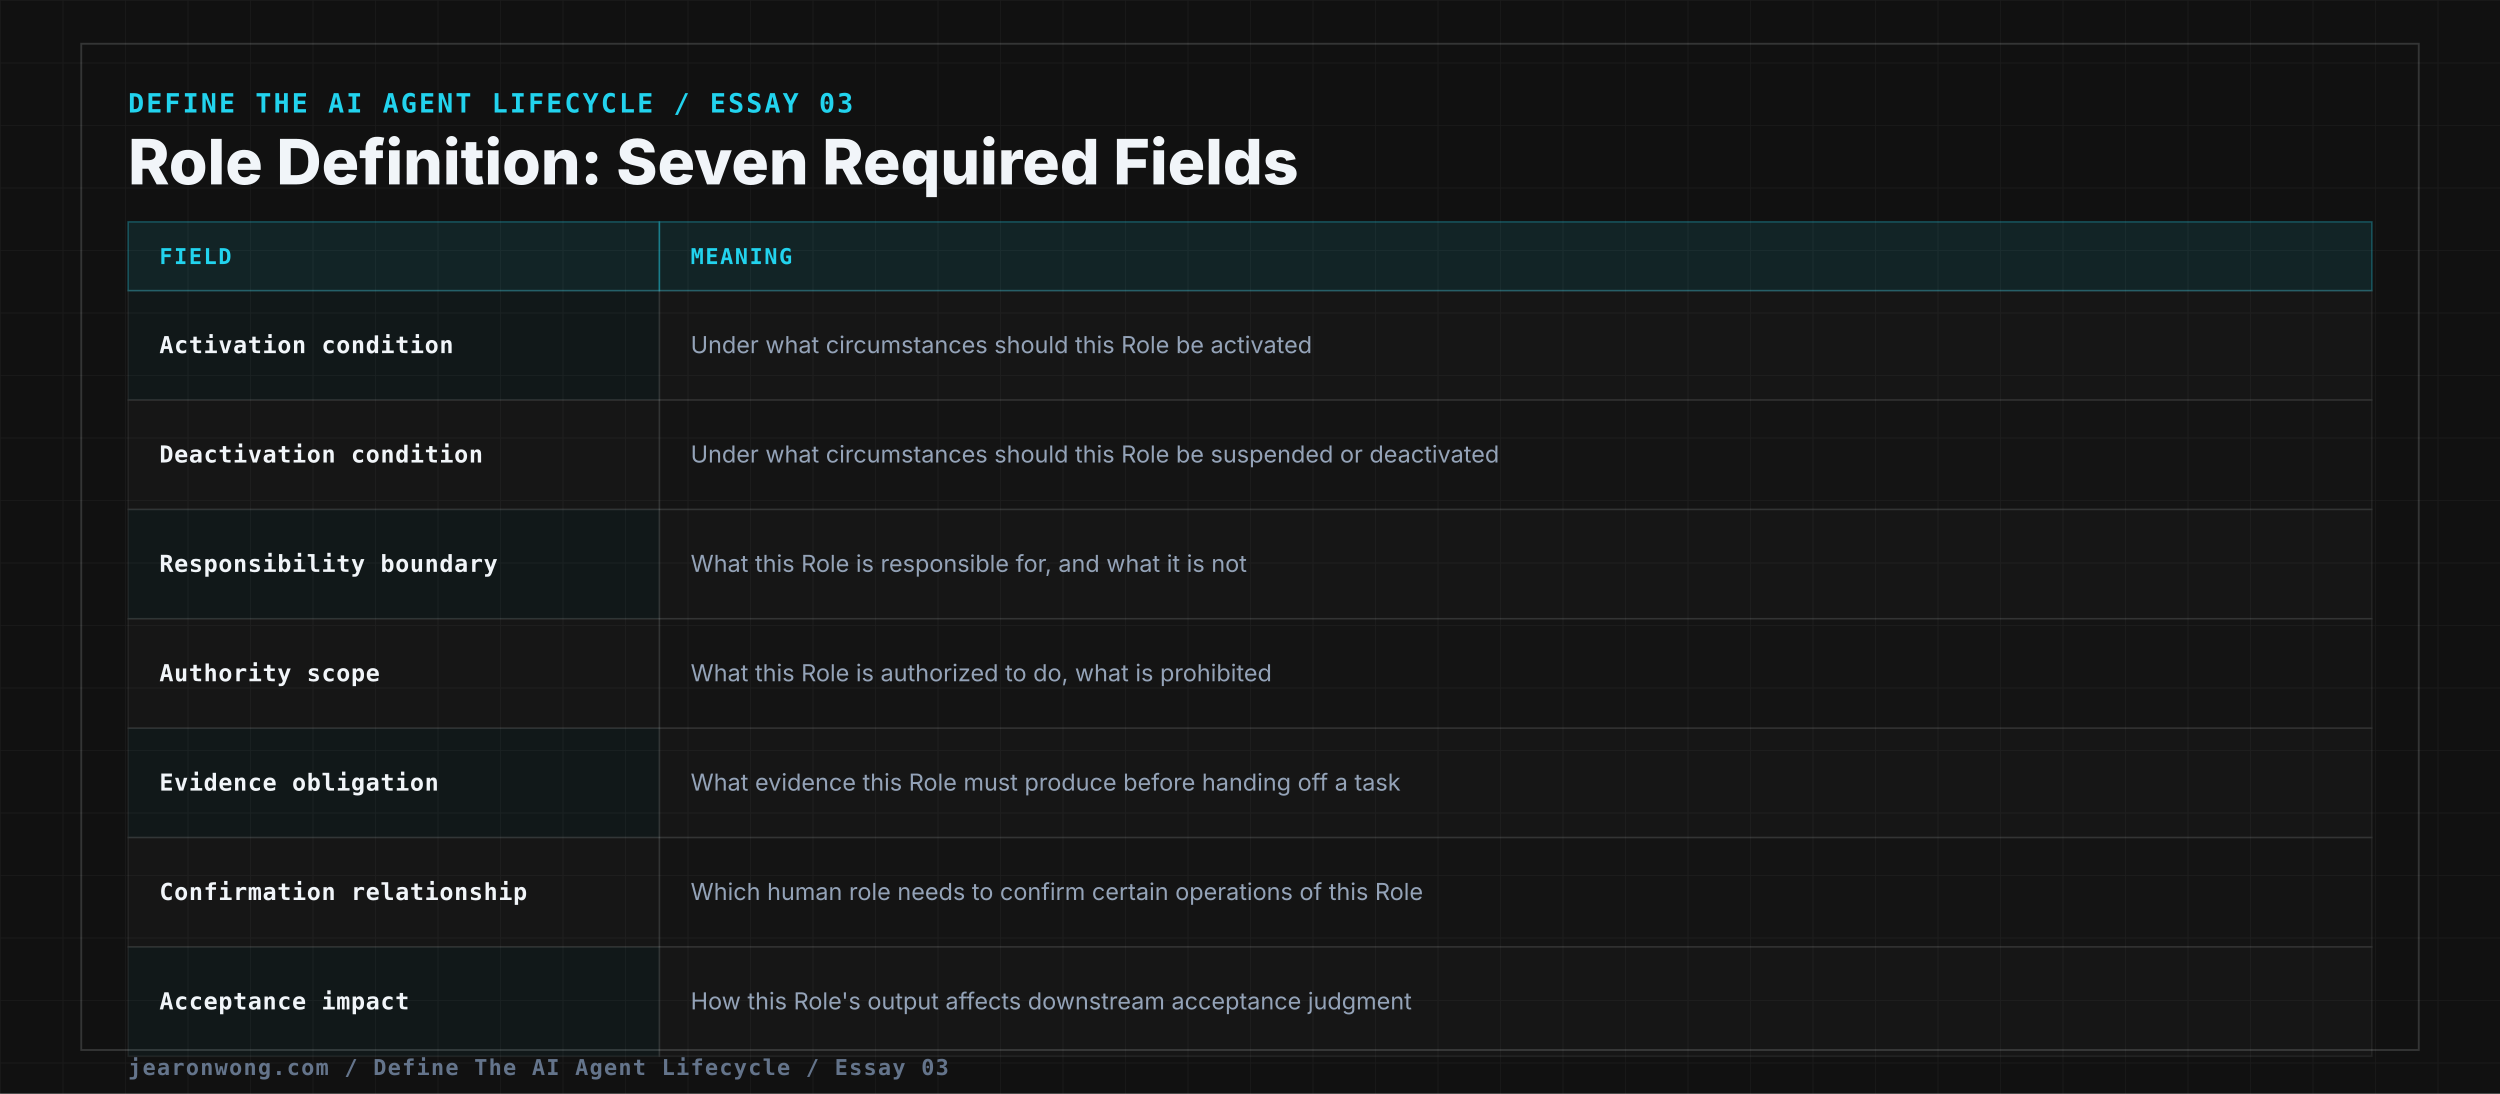
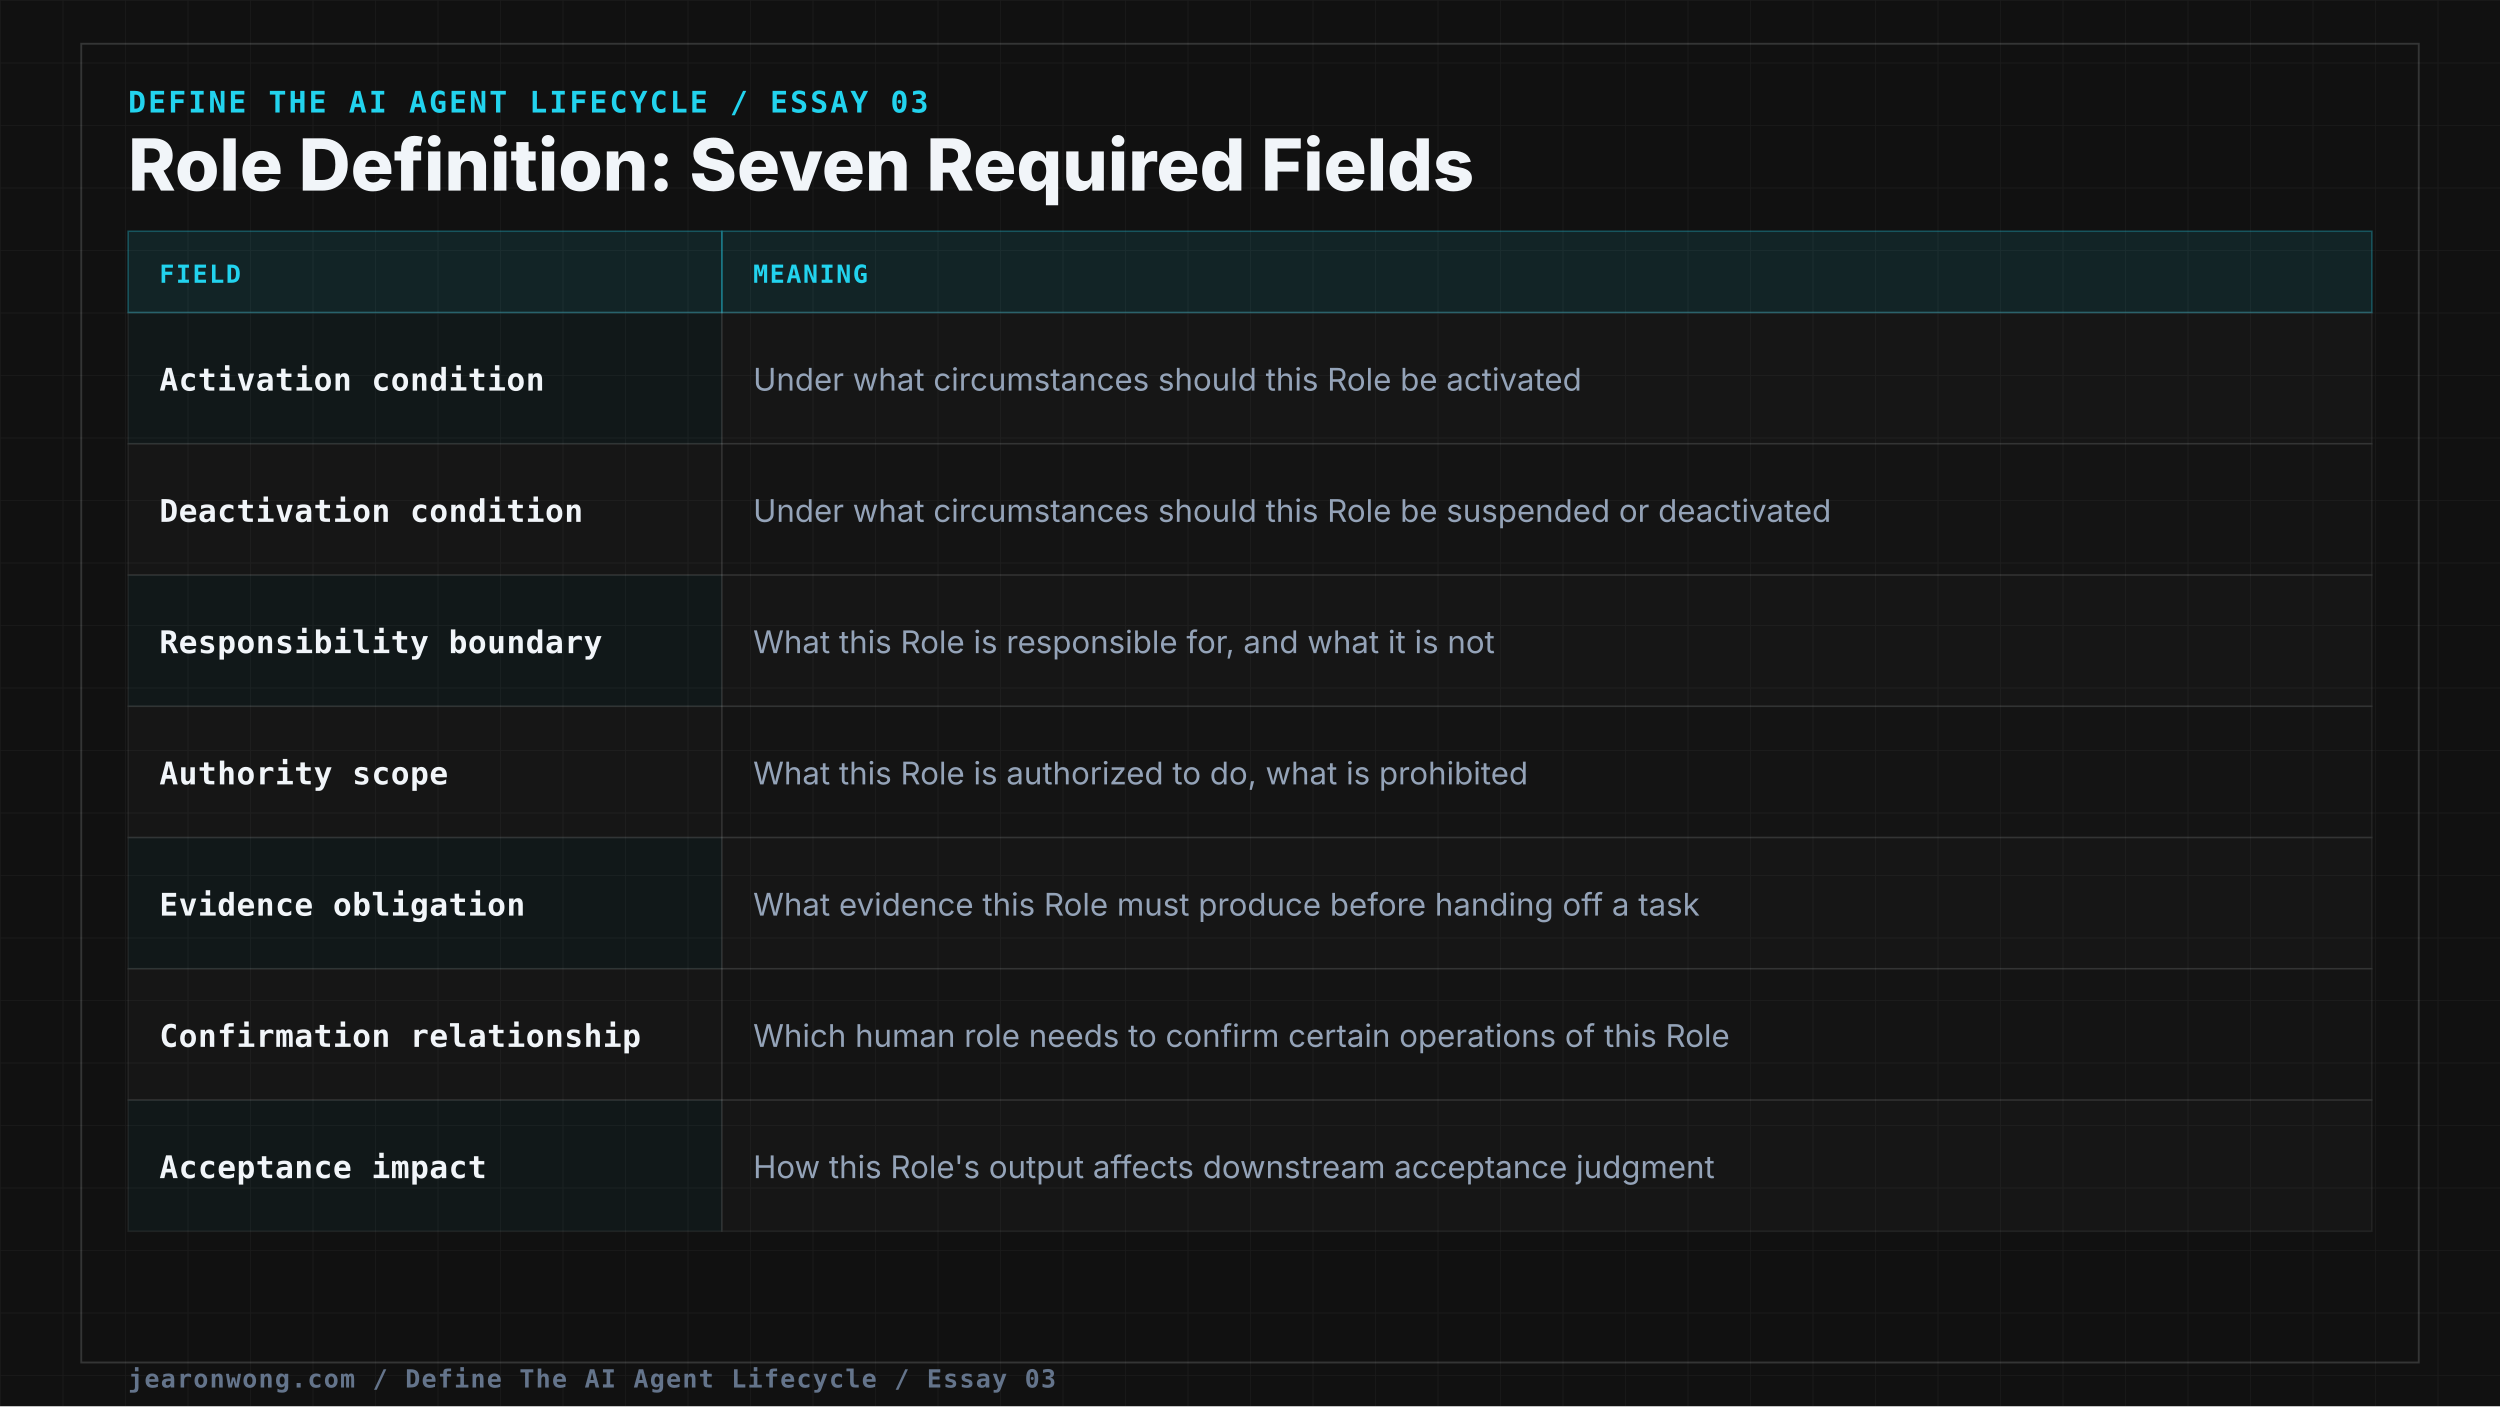
- <svg xmlns="http://www.w3.org/2000/svg" width="1600" height="700" viewBox="0 0 1600 700" role="img" aria-labelledby="trf drF">
+ <svg xmlns="http://www.w3.org/2000/svg" width="1600" height="900" viewBox="0 0 1600 900" role="img" aria-labelledby="trf drf">
  <defs>
    <style>
      .bg{fill:#111111}
      .outer{fill:none;stroke:rgba(241,245,249,0.16);stroke-width:1.2}
-       .kicker{fill:#22d3ee;font:700 17px "JetBrains Mono",Menlo,monospace;letter-spacing:1.4px}
-       .ttl{fill:#f1f5f9;font:800 40px "Outfit",Inter,sans-serif}
-       .th{fill:#22d3ee;font:700 14px "JetBrains Mono",Menlo,monospace;letter-spacing:1px}
-       .td-key{fill:#f1f5f9;font:700 15px "JetBrains Mono",Menlo,monospace;letter-spacing:0.4px}
-       .td{fill:#94a3b8;font:400 15px Inter,sans-serif}
-       .footer{fill:#64748b;font:700 14px "JetBrains Mono",Menlo,monospace;letter-spacing:0.8px}
+       .kicker{fill:#22d3ee;font:700 19px "JetBrains Mono",Menlo,monospace;letter-spacing:1.4px}
+       .ttl{fill:#f1f5f9;font:800 46px "Outfit",Inter,sans-serif}
+       .th{fill:#22d3ee;font:700 16px "JetBrains Mono",Menlo,monospace;letter-spacing:1px}
+       .td-key{fill:#f1f5f9;font:700 20px "JetBrains Mono",Menlo,monospace;letter-spacing:0.3px}
+       .td{fill:#94a3b8;font:400 20px Inter,sans-serif}
+       .footer{fill:#64748b;font:700 16px "JetBrains Mono",Menlo,monospace;letter-spacing:0.8px}
    </style>
    <pattern id="grf" width="40" height="40" patternUnits="userSpaceOnUse">
      <path d="M40 0L0 0 0 40" fill="none" stroke="rgba(241,245,249,0.05)" stroke-width="1" />
    </pattern>
  </defs>
-   <rect width="1600" height="700" class="bg" />
-   <rect width="1600" height="700" fill="url(#grf)" />
-   <rect x="52" y="28" width="1496" height="644" class="outer" />
+   <rect width="1600" height="900" class="bg" />
+   <rect width="1600" height="900" fill="url(#grf)" />
+   <rect x="52" y="28" width="1496" height="844" class="outer" />
  <text x="82" y="72" class="kicker">DEFINE THE AI AGENT LIFECYCLE / ESSAY 03</text>
-   <text x="82" y="118" class="ttl">Role Definition: Seven Required Fields</text>
-   <rect x="82" y="142" width="340" height="44" fill="rgba(34,211,238,0.1)" stroke="rgba(34,211,238,0.3)" stroke-width="1" />
-   <rect x="422" y="142" width="1096" height="44" fill="rgba(34,211,238,0.1)" stroke="rgba(34,211,238,0.3)" stroke-width="1" />
-   <text x="102" y="169" class="th">FIELD</text>
-   <text x="442" y="169" class="th">MEANING</text>
-   <rect x="82" y="186" width="340" height="70" fill="rgba(34,211,238,0.04)" stroke="rgba(241,245,249,0.07)" stroke-width="1" />
-   <rect x="422" y="186" width="1096" height="70" fill="rgba(255,255,255,0.02)" stroke="rgba(241,245,249,0.07)" stroke-width="1" />
-   <text x="102" y="226" class="td-key">Activation condition</text>
-   <text x="442" y="226" class="td">Under what circumstances should this Role be activated</text>
-   <rect x="82" y="256" width="340" height="70" fill="rgba(255,255,255,0.02)" stroke="rgba(241,245,249,0.07)" stroke-width="1" />
-   <rect x="422" y="256" width="1096" height="70" fill="rgba(255,255,255,0.015)" stroke="rgba(241,245,249,0.07)" stroke-width="1" />
-   <text x="102" y="296" class="td-key">Deactivation condition</text>
-   <text x="442" y="296" class="td">Under what circumstances should this Role be suspended or deactivated</text>
-   <rect x="82" y="326" width="340" height="70" fill="rgba(34,211,238,0.04)" stroke="rgba(241,245,249,0.07)" stroke-width="1" />
-   <rect x="422" y="326" width="1096" height="70" fill="rgba(255,255,255,0.02)" stroke="rgba(241,245,249,0.07)" stroke-width="1" />
-   <text x="102" y="366" class="td-key">Responsibility boundary</text>
-   <text x="442" y="366" class="td">What this Role is responsible for, and what it is not</text>
-   <rect x="82" y="396" width="340" height="70" fill="rgba(255,255,255,0.02)" stroke="rgba(241,245,249,0.07)" stroke-width="1" />
-   <rect x="422" y="396" width="1096" height="70" fill="rgba(255,255,255,0.015)" stroke="rgba(241,245,249,0.07)" stroke-width="1" />
-   <text x="102" y="436" class="td-key">Authority scope</text>
-   <text x="442" y="436" class="td">What this Role is authorized to do, what is prohibited</text>
-   <rect x="82" y="466" width="340" height="70" fill="rgba(34,211,238,0.04)" stroke="rgba(241,245,249,0.07)" stroke-width="1" />
-   <rect x="422" y="466" width="1096" height="70" fill="rgba(255,255,255,0.02)" stroke="rgba(241,245,249,0.07)" stroke-width="1" />
-   <text x="102" y="506" class="td-key">Evidence obligation</text>
-   <text x="442" y="506" class="td">What evidence this Role must produce before handing off a task</text>
-   <rect x="82" y="536" width="340" height="70" fill="rgba(255,255,255,0.02)" stroke="rgba(241,245,249,0.07)" stroke-width="1" />
-   <rect x="422" y="536" width="1096" height="70" fill="rgba(255,255,255,0.015)" stroke="rgba(241,245,249,0.07)" stroke-width="1" />
-   <text x="102" y="576" class="td-key">Confirmation relationship</text>
-   <text x="442" y="576" class="td">Which human role needs to confirm certain operations of this Role</text>
-   <rect x="82" y="606" width="340" height="70" fill="rgba(34,211,238,0.04)" stroke="rgba(241,245,249,0.07)" stroke-width="1" />
-   <rect x="422" y="606" width="1096" height="70" fill="rgba(255,255,255,0.02)" stroke="rgba(241,245,249,0.07)" stroke-width="1" />
-   <text x="102" y="646" class="td-key">Acceptance impact</text>
-   <text x="442" y="646" class="td">How this Role's output affects downstream acceptance judgment</text>
-   <text x="82" y="688" class="footer">jearonwong.com / Define The AI Agent Lifecycle / Essay 03</text>
+   <text x="82" y="122" class="ttl">Role Definition: Seven Required Fields</text>
+   <rect x="82" y="148" width="380" height="52" fill="rgba(34,211,238,0.1)" stroke="rgba(34,211,238,0.3)" stroke-width="1" />
+   <rect x="462" y="148" width="1056" height="52" fill="rgba(34,211,238,0.1)" stroke="rgba(34,211,238,0.3)" stroke-width="1" />
+   <text x="102" y="181" class="th">FIELD</text>
+   <text x="482" y="181" class="th">MEANING</text>
+   <rect x="82" y="200" width="380" height="84" fill="rgba(34,211,238,0.04)" stroke="rgba(241,245,249,0.07)" stroke-width="1" />
+   <rect x="462" y="200" width="1056" height="84" fill="rgba(255,255,255,0.02)" stroke="rgba(241,245,249,0.07)" stroke-width="1" />
+   <text x="102" y="250" class="td-key">Activation condition</text>
+   <text x="482" y="250" class="td">Under what circumstances should this Role be activated</text>
+   <rect x="82" y="284" width="380" height="84" fill="rgba(255,255,255,0.02)" stroke="rgba(241,245,249,0.07)" stroke-width="1" />
+   <rect x="462" y="284" width="1056" height="84" fill="rgba(255,255,255,0.015)" stroke="rgba(241,245,249,0.07)" stroke-width="1" />
+   <text x="102" y="334" class="td-key">Deactivation condition</text>
+   <text x="482" y="334" class="td">Under what circumstances should this Role be suspended or deactivated</text>
+   <rect x="82" y="368" width="380" height="84" fill="rgba(34,211,238,0.04)" stroke="rgba(241,245,249,0.07)" stroke-width="1" />
+   <rect x="462" y="368" width="1056" height="84" fill="rgba(255,255,255,0.02)" stroke="rgba(241,245,249,0.07)" stroke-width="1" />
+   <text x="102" y="418" class="td-key">Responsibility boundary</text>
+   <text x="482" y="418" class="td">What this Role is responsible for, and what it is not</text>
+   <rect x="82" y="452" width="380" height="84" fill="rgba(255,255,255,0.02)" stroke="rgba(241,245,249,0.07)" stroke-width="1" />
+   <rect x="462" y="452" width="1056" height="84" fill="rgba(255,255,255,0.015)" stroke="rgba(241,245,249,0.07)" stroke-width="1" />
+   <text x="102" y="502" class="td-key">Authority scope</text>
+   <text x="482" y="502" class="td">What this Role is authorized to do, what is prohibited</text>
+   <rect x="82" y="536" width="380" height="84" fill="rgba(34,211,238,0.04)" stroke="rgba(241,245,249,0.07)" stroke-width="1" />
+   <rect x="462" y="536" width="1056" height="84" fill="rgba(255,255,255,0.02)" stroke="rgba(241,245,249,0.07)" stroke-width="1" />
+   <text x="102" y="586" class="td-key">Evidence obligation</text>
+   <text x="482" y="586" class="td">What evidence this Role must produce before handing off a task</text>
+   <rect x="82" y="620" width="380" height="84" fill="rgba(255,255,255,0.02)" stroke="rgba(241,245,249,0.07)" stroke-width="1" />
+   <rect x="462" y="620" width="1056" height="84" fill="rgba(255,255,255,0.015)" stroke="rgba(241,245,249,0.07)" stroke-width="1" />
+   <text x="102" y="670" class="td-key">Confirmation relationship</text>
+   <text x="482" y="670" class="td">Which human role needs to confirm certain operations of this Role</text>
+   <rect x="82" y="704" width="380" height="84" fill="rgba(34,211,238,0.04)" stroke="rgba(241,245,249,0.07)" stroke-width="1" />
+   <rect x="462" y="704" width="1056" height="84" fill="rgba(255,255,255,0.02)" stroke="rgba(241,245,249,0.07)" stroke-width="1" />
+   <text x="102" y="754" class="td-key">Acceptance impact</text>
+   <text x="482" y="754" class="td">How this Role's output affects downstream acceptance judgment</text>
+   <text x="82" y="888" class="footer">jearonwong.com / Define The AI Agent Lifecycle / Essay 03</text>
</svg>
